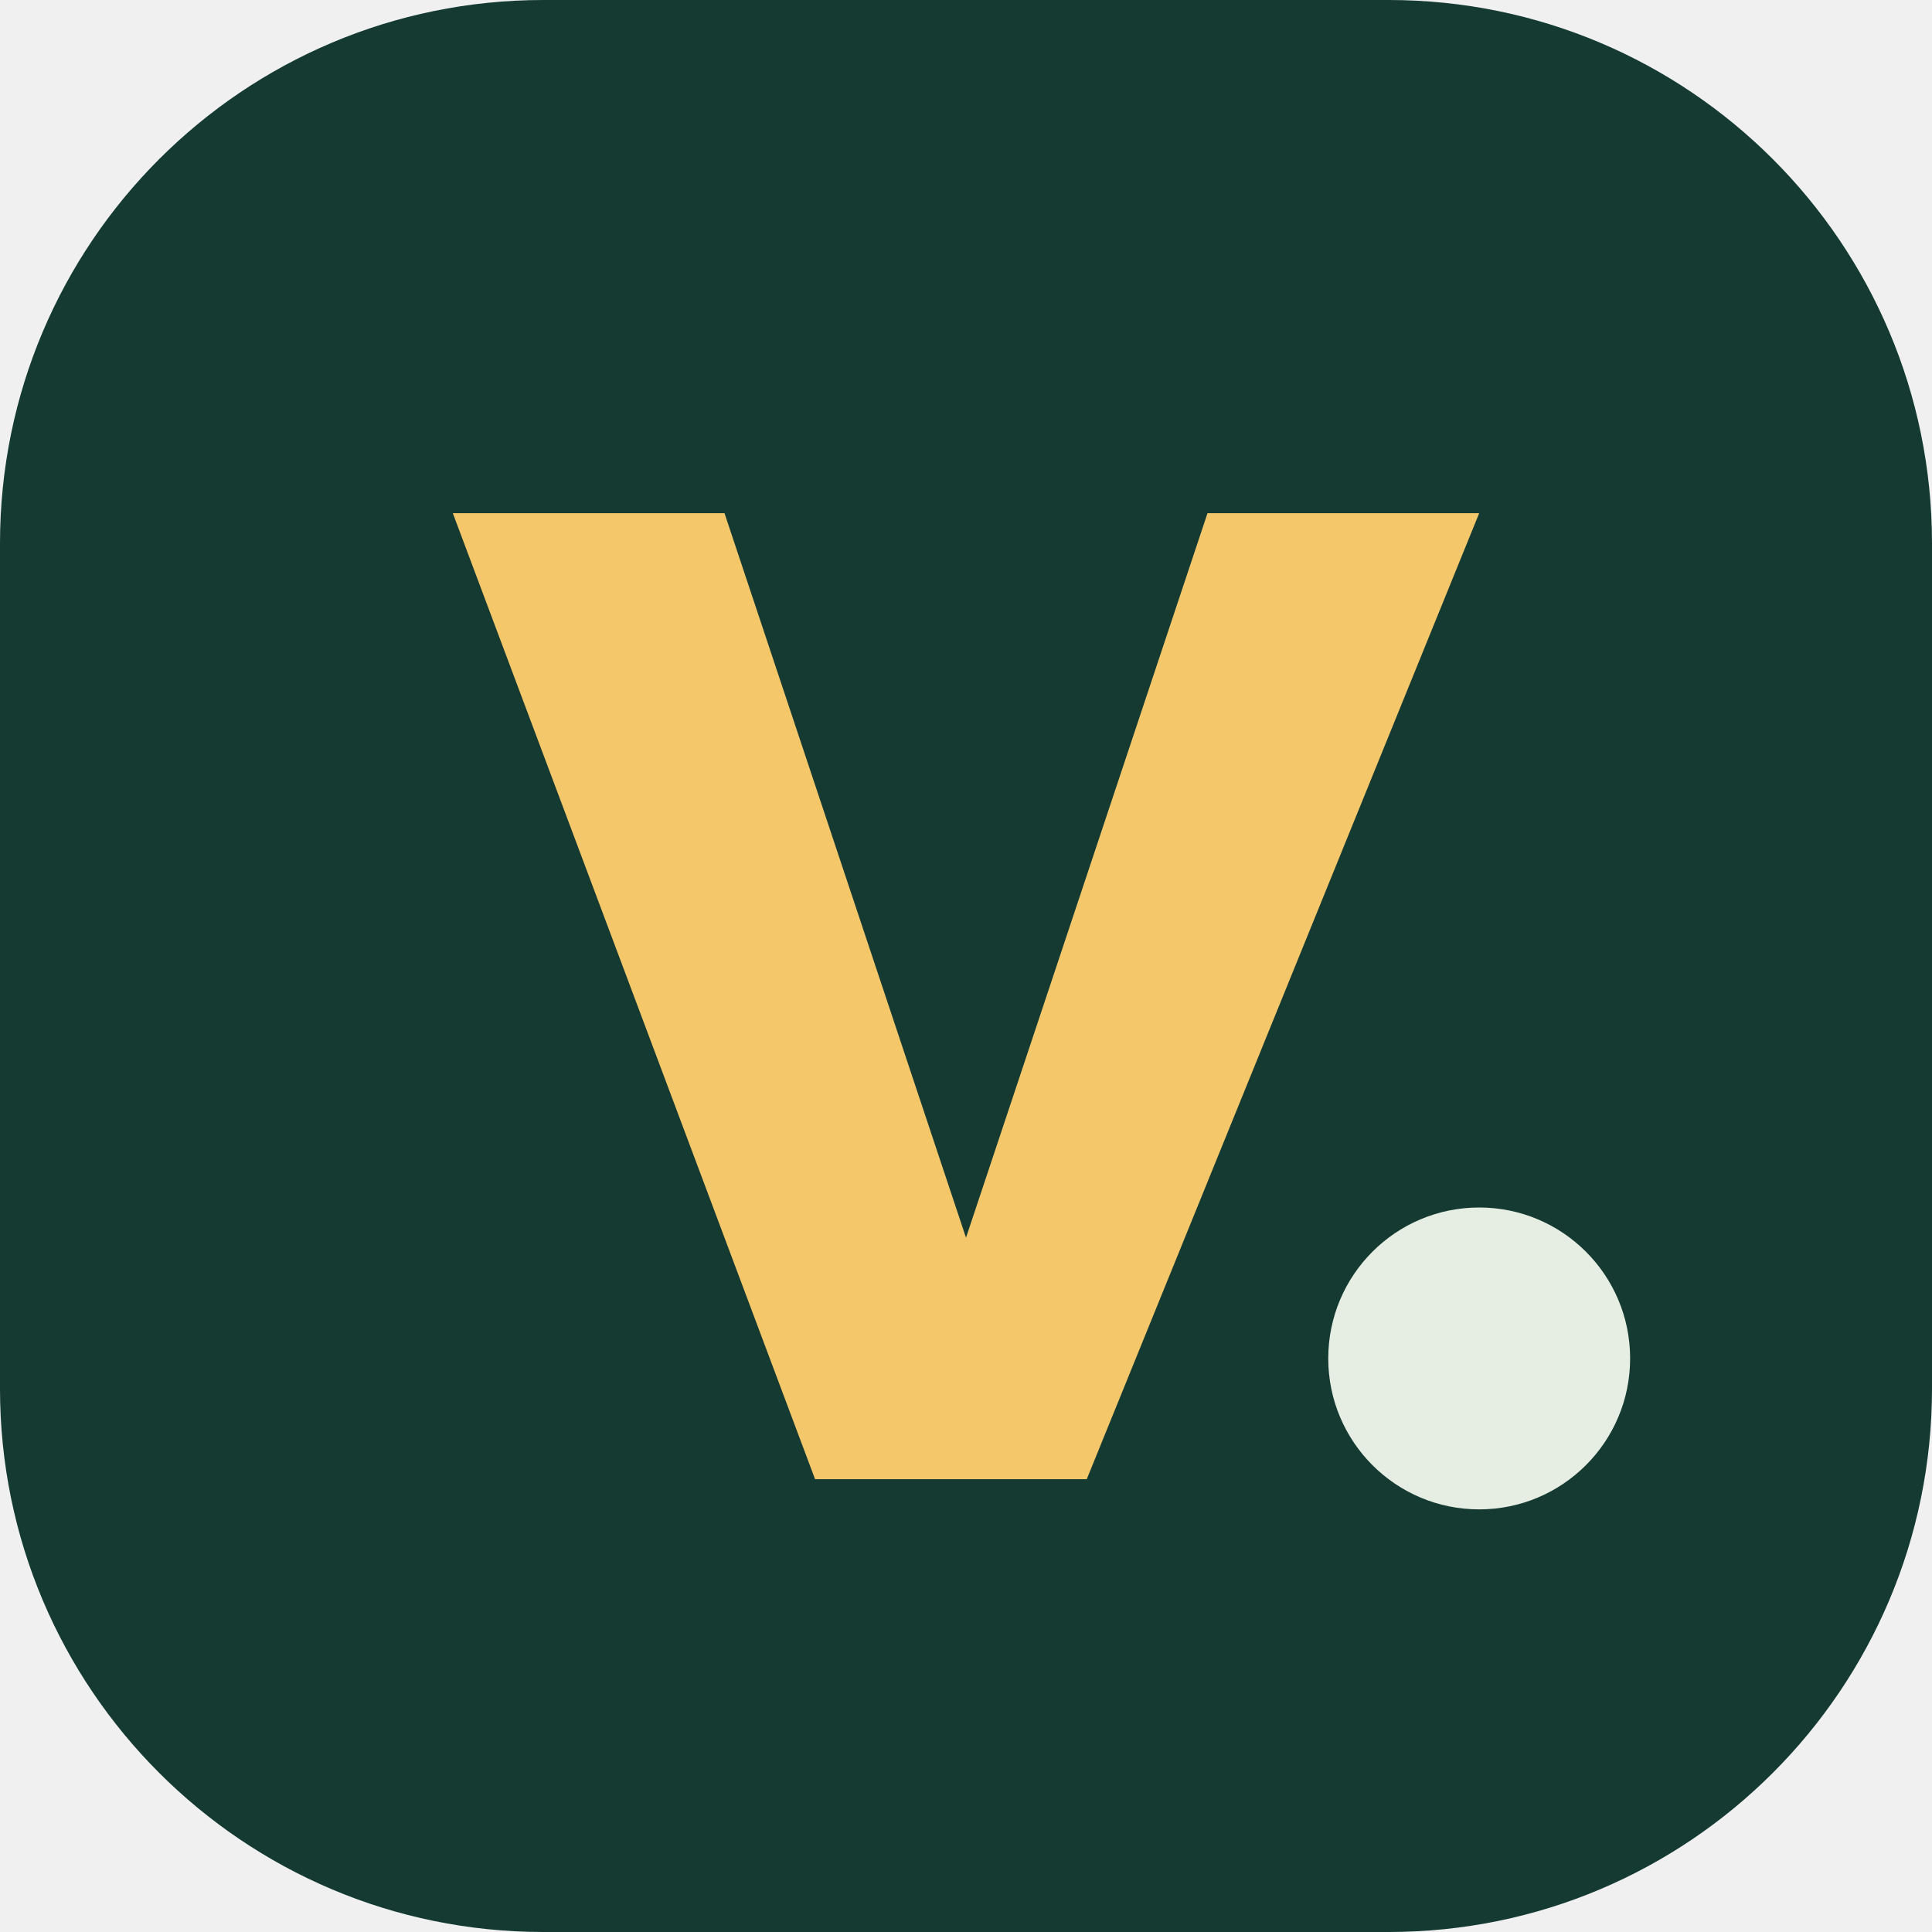
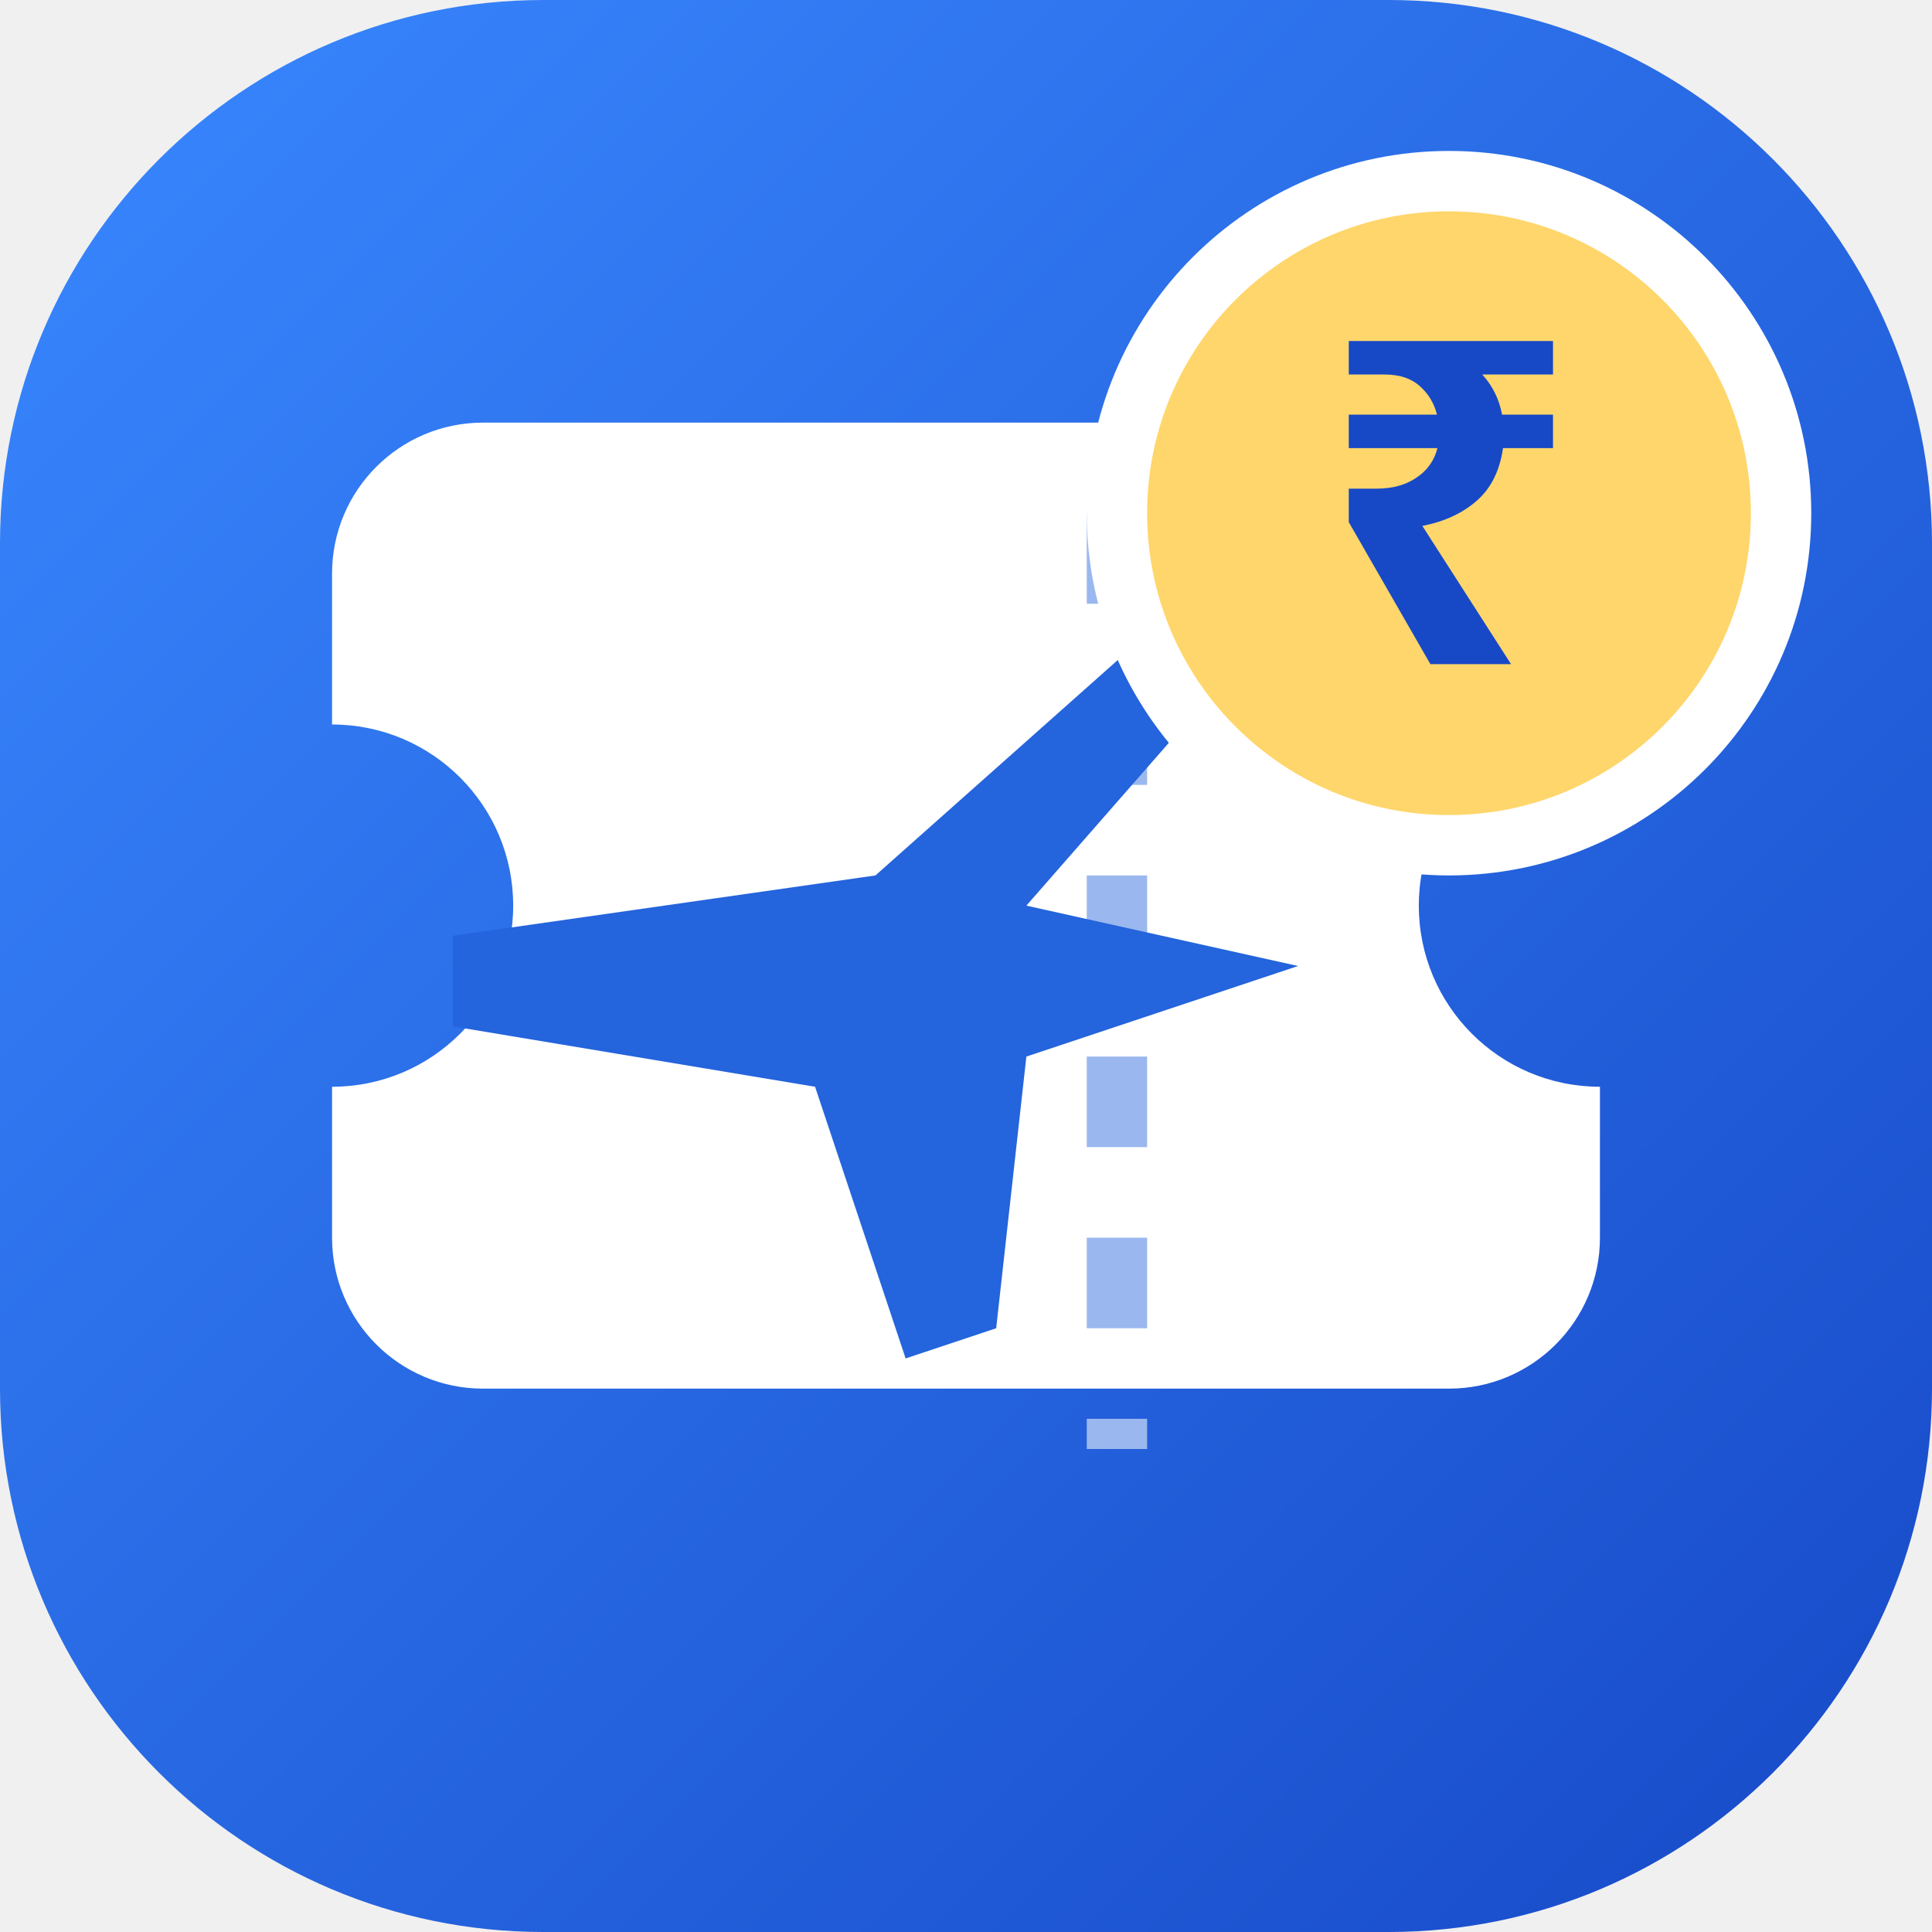
<svg xmlns="http://www.w3.org/2000/svg" viewBox="0 0 64 64">
-   <rect width="64" height="64" rx="18" fill="#143a31" />
-   <path d="M15 17h9l8 24 8-24h9L36 49h-9z" fill="#f5c76b" />
-   <circle cx="49" cy="45" r="5" fill="#e6eee4" />
+   <defs>
+     <linearGradient id="background" x1="0" y1="0" x2="1" y2="1">
+       <stop offset="0" stop-color="#3988ff" />
+       <stop offset="1" stop-color="#1749c7" />
+     </linearGradient>
+   </defs>
+   <rect width="64" height="64" rx="18" fill="url(#background)" />
+   <path d="M11 19a5 5 0 0 1 5-5h32a5 5 0 0 1 5 5v5a6 6 0 0 0 0 12v5a5 5 0 0 1-5 5H16a5 5 0 0 1-5-5v-5a6 6 0 0 0 0-12z" fill="#fff" />
+   <path d="M37 17v31" stroke="#9ab8ef" stroke-width="2" stroke-dasharray="3 3" />
+   <path d="m15 31 14-2 9-8q2-1 3 1l-7 8 9 2-9 3-1 9-3 1-3-9-12-2z" fill="#2464dc" />
+   <circle cx="48" cy="17" r="11" fill="#ffd66b" stroke="#fff" stroke-width="2" />
+   <text x="48" y="22" fill="#1749c7" font-family="Arial,sans-serif" font-size="15" font-weight="700" text-anchor="middle">₹</text>
</svg>
